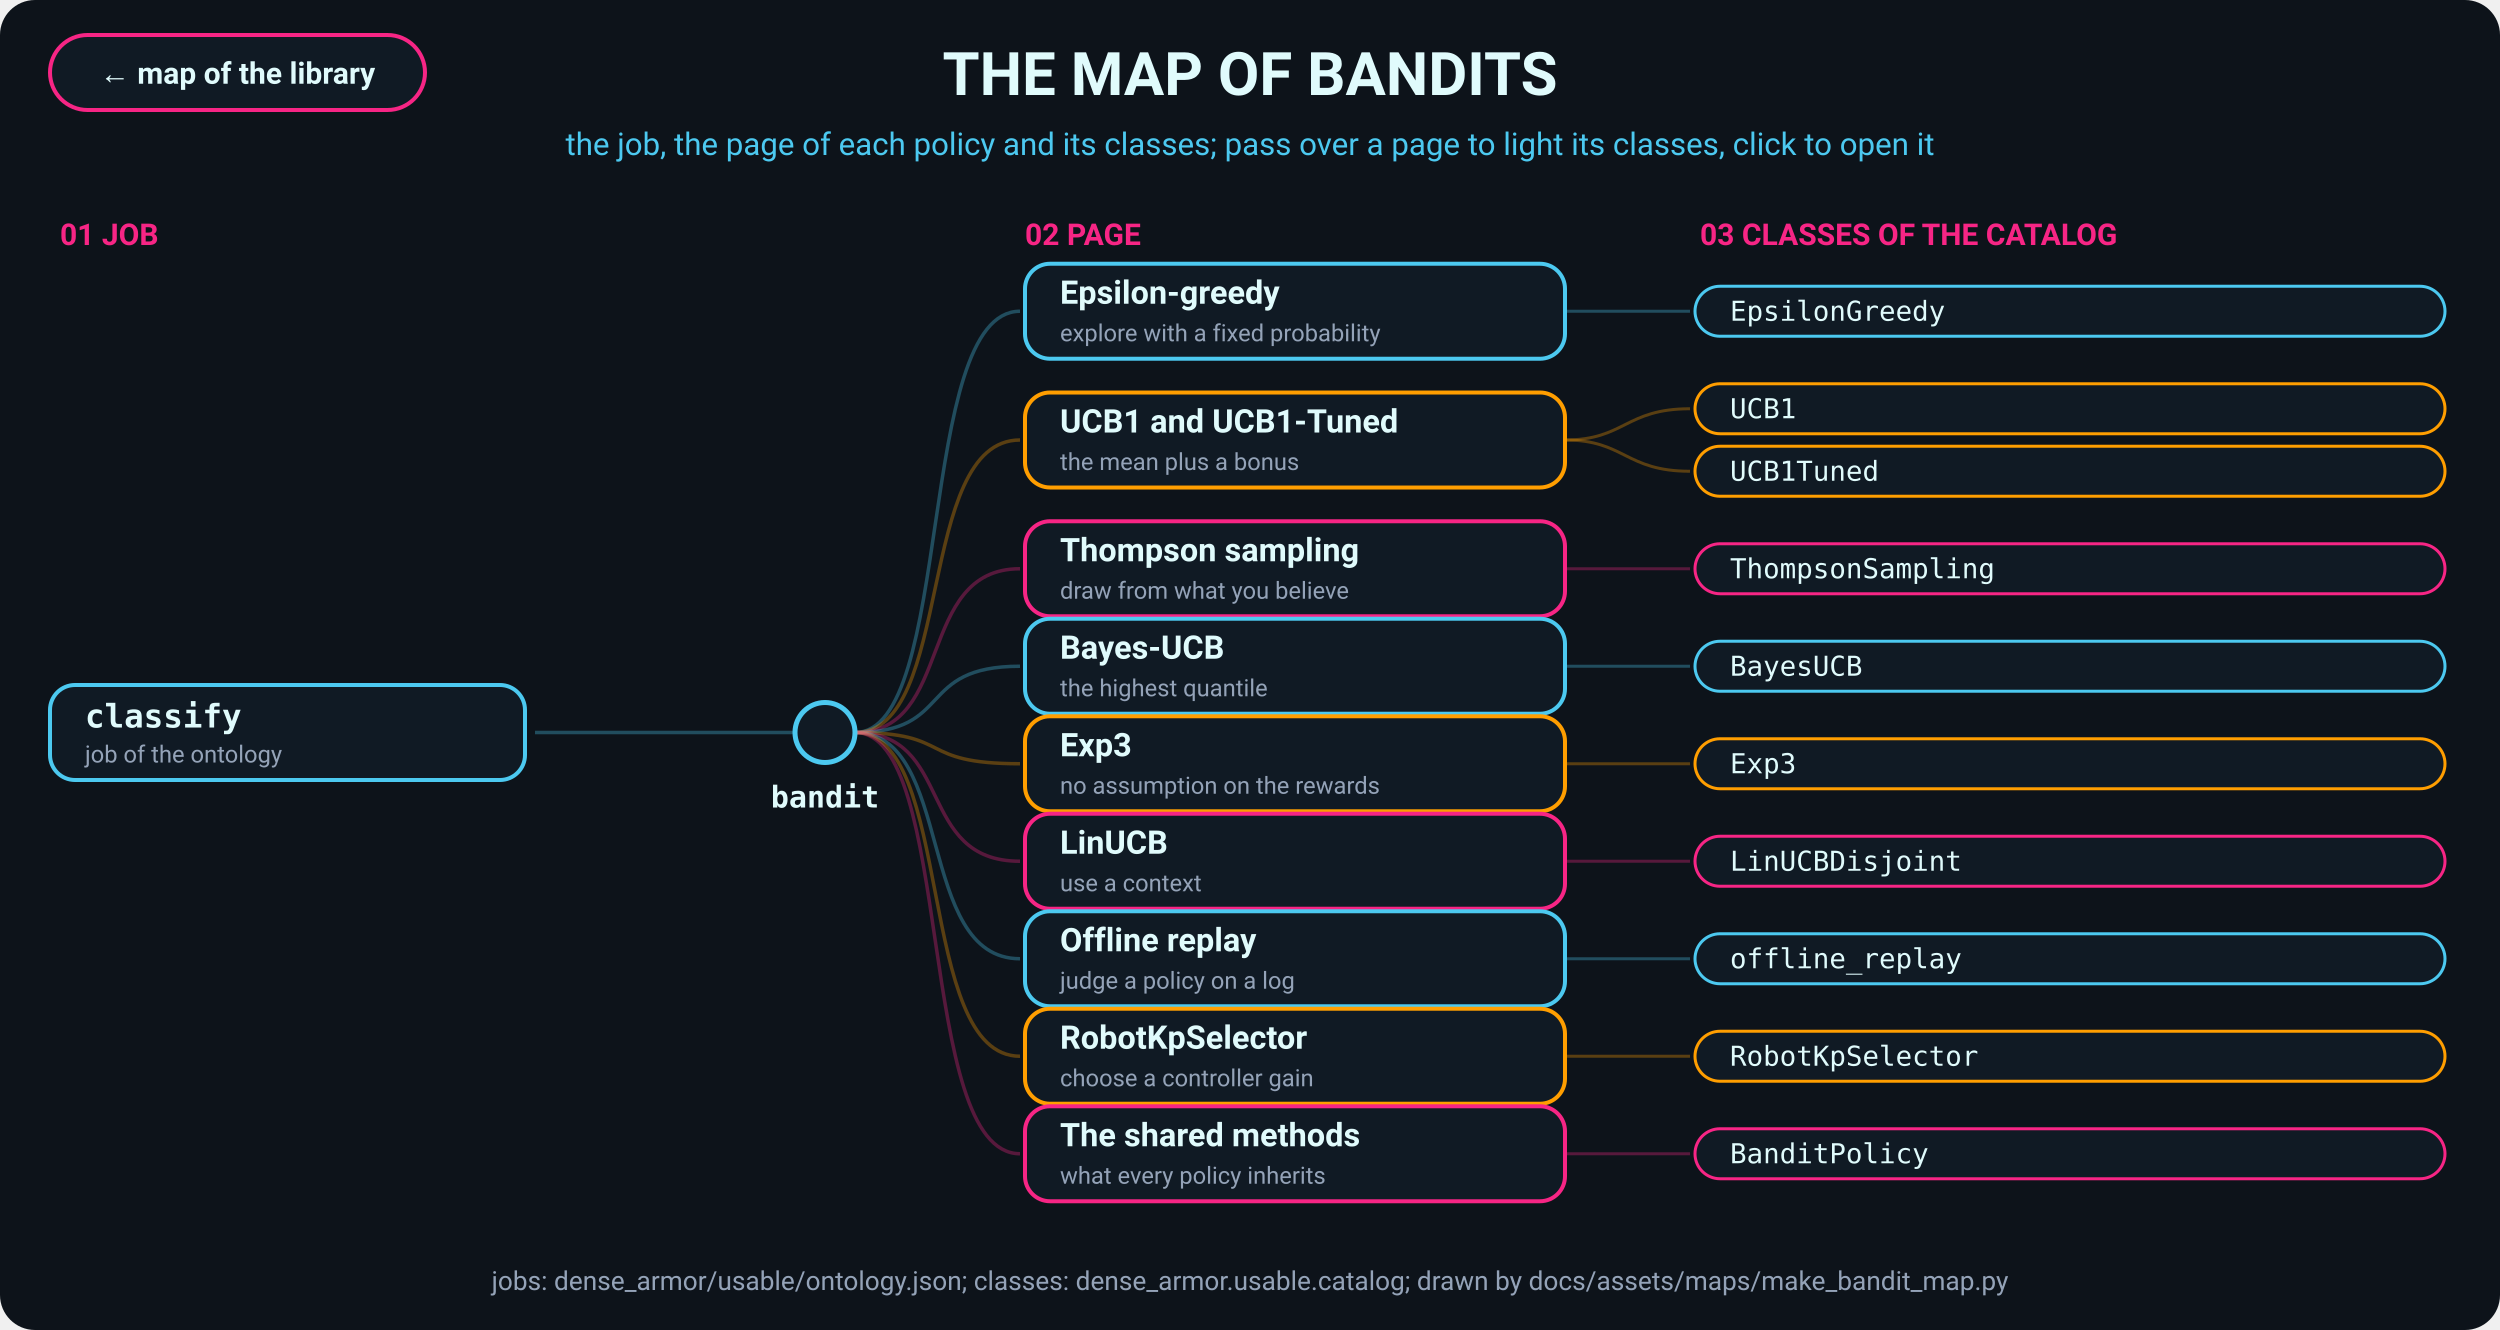
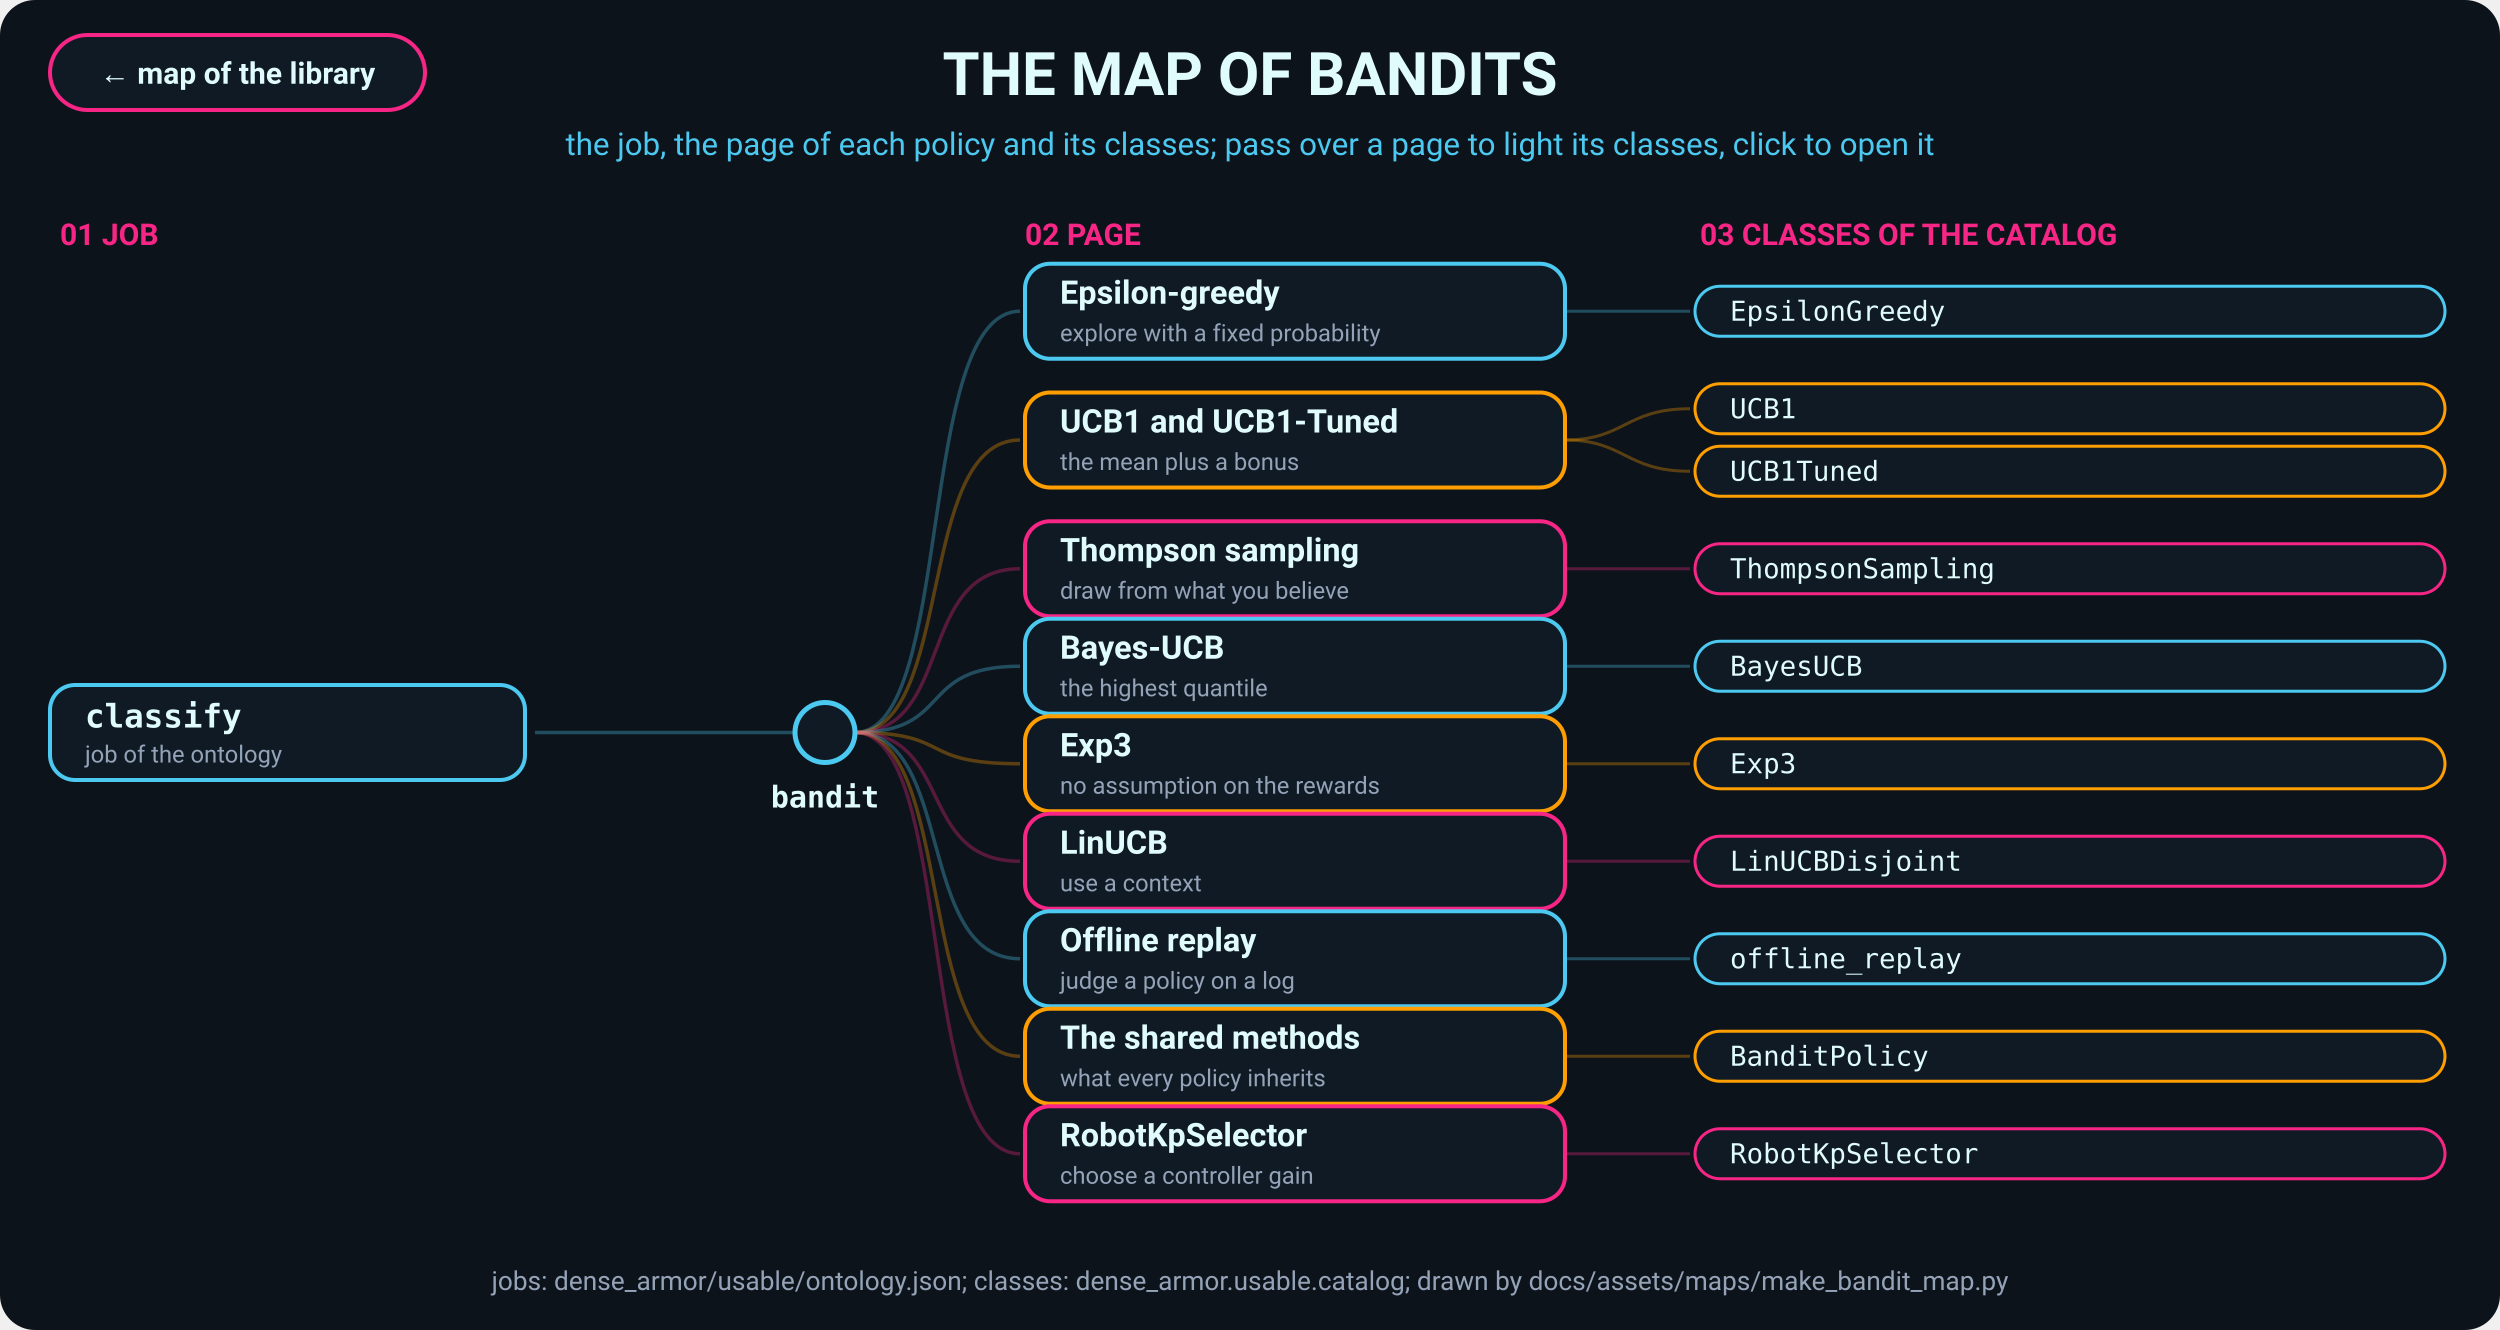
<svg xmlns="http://www.w3.org/2000/svg" viewBox="0 0 1000 532" width="100%" role="img" aria-label="The map of bandits">
  <style>text{font-family:system-ui,-apple-system,'Segoe UI',Roboto,Arial,sans-serif}.m{font-family:ui-monospace,Menlo,Consolas,monospace}.e{opacity:.32;transition:opacity .15s}.net:hover .e{opacity:.06}.net .pg:hover .e{opacity:1;stroke-width:2.2}a:hover .card{fill:#17303f;stroke-width:2.4}a:hover text.dn{fill:#ffffff}.back:hover .card{fill:#17303f}</style>
  <rect width="1000" height="532" fill="#0d131a" rx="14" />
  <text x="500" y="38" fill="#e0fbfc" font-size="24" font-weight="700" text-anchor="middle">THE MAP OF BANDITS</text>
  <text x="500" y="62" fill="#4cc9f0" font-size="12.5" text-anchor="middle">the job, the page of each policy and its classes; pass over a page to light its classes, click to open it</text>
  <a class="back" href="../../#the-library-folder-by-folder" target="_top">
    <rect class="card" x="20" y="14" width="150" height="30" rx="15" fill="#101a24" stroke="#f72585" stroke-width="1.6" />
    <text class="dn" x="95" y="33.5" fill="#e0fbfc" font-size="12" font-weight="700" text-anchor="middle">← map of the library</text>
  </a>
  <text x="24" y="98" fill="#f72585" font-size="12" font-weight="700">01  JOB</text>
  <text x="410" y="98" fill="#f72585" font-size="12" font-weight="700">02  PAGE</text>
  <text x="680" y="98" fill="#f72585" font-size="12" font-weight="700">03  CLASSES OF THE CATALOG</text>
  <g class="net">
    <path class="e" d="M214,293.0 C262,293.0 282,293.0 318,293.0" fill="none" stroke="#4cc9f0" stroke-width="1.4" />
    <g class="pg">
      <path class="e" d="M342,293.0 C382,293.0 366,124.5 408,124.5" fill="none" stroke="#4cc9f0" stroke-width="1.4" />
      <path class="e" d="M626,124.5 C650,124.5 650,124.5 676,124.5" fill="none" stroke="#4cc9f0" stroke-width="1.2" />
    </g>
    <g class="pg">
      <path class="e" d="M342,293.0 C382,293.0 366,176.0 408,176.0" fill="none" stroke="#ff9e00" stroke-width="1.4" />
      <path class="e" d="M626,176.0 C650,176.0 650,163.5 676,163.5" fill="none" stroke="#ff9e00" stroke-width="1.2" />
      <path class="e" d="M626,176.0 C650,176.0 650,188.5 676,188.5" fill="none" stroke="#ff9e00" stroke-width="1.2" />
    </g>
    <g class="pg">
      <path class="e" d="M342,293.0 C382,293.0 366,227.5 408,227.5" fill="none" stroke="#f72585" stroke-width="1.4" />
      <path class="e" d="M626,227.5 C650,227.5 650,227.5 676,227.5" fill="none" stroke="#f72585" stroke-width="1.2" />
    </g>
    <g class="pg">
      <path class="e" d="M342,293.0 C382,293.0 366,266.5 408,266.5" fill="none" stroke="#4cc9f0" stroke-width="1.4" />
      <path class="e" d="M626,266.5 C650,266.5 650,266.5 676,266.5" fill="none" stroke="#4cc9f0" stroke-width="1.2" />
    </g>
    <g class="pg">
      <path class="e" d="M342,293.0 C382,293.0 366,305.5 408,305.5" fill="none" stroke="#ff9e00" stroke-width="1.4" />
      <path class="e" d="M626,305.5 C650,305.5 650,305.5 676,305.5" fill="none" stroke="#ff9e00" stroke-width="1.2" />
    </g>
    <g class="pg">
      <path class="e" d="M342,293.0 C382,293.0 366,344.5 408,344.5" fill="none" stroke="#f72585" stroke-width="1.4" />
      <path class="e" d="M626,344.5 C650,344.5 650,344.5 676,344.5" fill="none" stroke="#f72585" stroke-width="1.2" />
    </g>
    <g class="pg">
      <path class="e" d="M342,293.0 C382,293.0 366,383.5 408,383.5" fill="none" stroke="#4cc9f0" stroke-width="1.4" />
      <path class="e" d="M626,383.5 C650,383.5 650,383.5 676,383.5" fill="none" stroke="#4cc9f0" stroke-width="1.2" />
    </g>
    <g class="pg">
      <path class="e" d="M342,293.0 C382,293.0 366,422.5 408,422.5" fill="none" stroke="#ff9e00" stroke-width="1.4" />
      <path class="e" d="M626,422.5 C650,422.5 650,422.5 676,422.5" fill="none" stroke="#ff9e00" stroke-width="1.2" />
    </g>
    <g class="pg">
      <path class="e" d="M342,293.0 C382,293.0 366,461.5 408,461.5" fill="none" stroke="#f72585" stroke-width="1.4" />
      <path class="e" d="M626,461.5 C650,461.5 650,461.5 676,461.5" fill="none" stroke="#f72585" stroke-width="1.2" />
    </g>
  </g>
  <a href="../../#the-library-folder-by-folder" target="_top">
    <rect class="card" x="20" y="274.0" width="190" height="38" rx="10" fill="#101a24" stroke="#4cc9f0" stroke-width="1.6" />
    <text class="dn m" x="34" y="291.0" fill="#e0fbfc" font-size="13" font-weight="700">classify</text>
    <text x="34" y="305.0" fill="#94a3b8" font-size="9.5">job of the ontology</text>
  </a>
  <circle cx="330" cy="293.0" r="12" fill="#101a24" stroke="#4cc9f0" stroke-width="2" />
  <text class="m" x="330" y="323.0" fill="#e0fbfc" font-size="12" font-weight="700" text-anchor="middle">bandit</text>
  <a href="../../bandit/epsilon_greedy/" target="_top">
    <rect class="card" x="410" y="105.5" width="216" height="38" rx="10" fill="#101a24" stroke="#4cc9f0" stroke-width="1.6" />
    <text class="dn" x="424" y="121.5" fill="#e0fbfc" font-size="13" font-weight="700">Epsilon-greedy</text>
    <text x="424" y="136.5" fill="#94a3b8" font-size="9.5">explore with a fixed probability</text>
  </a>
  <a href="../../bandit/epsilon_greedy/" target="_top">
    <rect class="card" x="678" y="114.5" width="300" height="20" rx="10" fill="#101a24" stroke="#4cc9f0" stroke-width="1.2" />
    <text class="dn m" x="692" y="128.3" fill="#e0fbfc" font-size="11">EpsilonGreedy</text>
  </a>
  <a href="../../bandit/ucb/" target="_top">
    <rect class="card" x="410" y="157.0" width="216" height="38" rx="10" fill="#101a24" stroke="#ff9e00" stroke-width="1.6" />
    <text class="dn" x="424" y="173.0" fill="#e0fbfc" font-size="13" font-weight="700">UCB1 and UCB1-Tuned</text>
    <text x="424" y="188.0" fill="#94a3b8" font-size="9.5">the mean plus a bonus</text>
  </a>
  <a href="../../bandit/ucb/" target="_top">
    <rect class="card" x="678" y="153.5" width="300" height="20" rx="10" fill="#101a24" stroke="#ff9e00" stroke-width="1.2" />
    <text class="dn m" x="692" y="167.3" fill="#e0fbfc" font-size="11">UCB1</text>
  </a>
  <a href="../../bandit/ucb/" target="_top">
    <rect class="card" x="678" y="178.5" width="300" height="20" rx="10" fill="#101a24" stroke="#ff9e00" stroke-width="1.2" />
    <text class="dn m" x="692" y="192.3" fill="#e0fbfc" font-size="11">UCB1Tuned</text>
  </a>
  <a href="../../bandit/thompson/" target="_top">
    <rect class="card" x="410" y="208.5" width="216" height="38" rx="10" fill="#101a24" stroke="#f72585" stroke-width="1.6" />
    <text class="dn" x="424" y="224.5" fill="#e0fbfc" font-size="13" font-weight="700">Thompson sampling</text>
    <text x="424" y="239.5" fill="#94a3b8" font-size="9.5">draw from what you believe</text>
  </a>
  <a href="../../bandit/thompson/" target="_top">
    <rect class="card" x="678" y="217.5" width="300" height="20" rx="10" fill="#101a24" stroke="#f72585" stroke-width="1.2" />
    <text class="dn m" x="692" y="231.3" fill="#e0fbfc" font-size="11">ThompsonSampling</text>
  </a>
  <a href="../../bandit/bayes_ucb/" target="_top">
    <rect class="card" x="410" y="247.5" width="216" height="38" rx="10" fill="#101a24" stroke="#4cc9f0" stroke-width="1.6" />
    <text class="dn" x="424" y="263.5" fill="#e0fbfc" font-size="13" font-weight="700">Bayes-UCB</text>
    <text x="424" y="278.5" fill="#94a3b8" font-size="9.5">the highest quantile</text>
  </a>
  <a href="../../bandit/bayes_ucb/" target="_top">
    <rect class="card" x="678" y="256.5" width="300" height="20" rx="10" fill="#101a24" stroke="#4cc9f0" stroke-width="1.2" />
    <text class="dn m" x="692" y="270.3" fill="#e0fbfc" font-size="11">BayesUCB</text>
  </a>
  <a href="../../bandit/exp3/" target="_top">
    <rect class="card" x="410" y="286.5" width="216" height="38" rx="10" fill="#101a24" stroke="#ff9e00" stroke-width="1.6" />
    <text class="dn" x="424" y="302.5" fill="#e0fbfc" font-size="13" font-weight="700">Exp3</text>
    <text x="424" y="317.5" fill="#94a3b8" font-size="9.5">no assumption on the rewards</text>
  </a>
  <a href="../../bandit/exp3/" target="_top">
    <rect class="card" x="678" y="295.5" width="300" height="20" rx="10" fill="#101a24" stroke="#ff9e00" stroke-width="1.2" />
    <text class="dn m" x="692" y="309.3" fill="#e0fbfc" font-size="11">Exp3</text>
  </a>
  <a href="../../bandit/linucb/" target="_top">
    <rect class="card" x="410" y="325.5" width="216" height="38" rx="10" fill="#101a24" stroke="#f72585" stroke-width="1.6" />
    <text class="dn" x="424" y="341.5" fill="#e0fbfc" font-size="13" font-weight="700">LinUCB</text>
    <text x="424" y="356.5" fill="#94a3b8" font-size="9.5">use a context</text>
  </a>
  <a href="../../bandit/linucb/" target="_top">
    <rect class="card" x="678" y="334.5" width="300" height="20" rx="10" fill="#101a24" stroke="#f72585" stroke-width="1.2" />
    <text class="dn m" x="692" y="348.3" fill="#e0fbfc" font-size="11">LinUCBDisjoint</text>
  </a>
  <a href="../../bandit/offline_replay/" target="_top">
    <rect class="card" x="410" y="364.5" width="216" height="38" rx="10" fill="#101a24" stroke="#4cc9f0" stroke-width="1.6" />
    <text class="dn" x="424" y="380.5" fill="#e0fbfc" font-size="13" font-weight="700">Offline replay</text>
    <text x="424" y="395.5" fill="#94a3b8" font-size="9.5">judge a policy on a log</text>
  </a>
  <a href="../../bandit/offline_replay/" target="_top">
    <rect class="card" x="678" y="373.5" width="300" height="20" rx="10" fill="#101a24" stroke="#4cc9f0" stroke-width="1.2" />
    <text class="dn m" x="692" y="387.3" fill="#e0fbfc" font-size="11">offline_replay</text>
  </a>
-   <a href="../../bandit/robot_kp_selector/" target="_top">
+   <a href="../../bandit/policy/" target="_top">
    <rect class="card" x="410" y="403.5" width="216" height="38" rx="10" fill="#101a24" stroke="#ff9e00" stroke-width="1.6" />
-     <text class="dn" x="424" y="419.5" fill="#e0fbfc" font-size="13" font-weight="700">RobotKpSelector</text>
-     <text x="424" y="434.5" fill="#94a3b8" font-size="9.5">choose a controller gain</text>
+     <text class="dn" x="424" y="419.5" fill="#e0fbfc" font-size="13" font-weight="700">The shared methods</text>
+     <text x="424" y="434.5" fill="#94a3b8" font-size="9.5">what every policy inherits</text>
+   </a>
+   <a href="../../bandit/policy/" target="_top">
+     <rect class="card" x="678" y="412.5" width="300" height="20" rx="10" fill="#101a24" stroke="#ff9e00" stroke-width="1.2" />
+     <text class="dn m" x="692" y="426.3" fill="#e0fbfc" font-size="11">BanditPolicy</text>
  </a>
  <a href="../../bandit/robot_kp_selector/" target="_top">
-     <rect class="card" x="678" y="412.5" width="300" height="20" rx="10" fill="#101a24" stroke="#ff9e00" stroke-width="1.2" />
-     <text class="dn m" x="692" y="426.3" fill="#e0fbfc" font-size="11">RobotKpSelector</text>
+     <rect class="card" x="410" y="442.5" width="216" height="38" rx="10" fill="#101a24" stroke="#f72585" stroke-width="1.6" />
+     <text class="dn" x="424" y="458.5" fill="#e0fbfc" font-size="13" font-weight="700">RobotKpSelector</text>
+     <text x="424" y="473.5" fill="#94a3b8" font-size="9.5">choose a controller gain</text>
  </a>
-   <a href="../../bandit/policy/" target="_top">
-     <rect class="card" x="410" y="442.5" width="216" height="38" rx="10" fill="#101a24" stroke="#f72585" stroke-width="1.6" />
-     <text class="dn" x="424" y="458.5" fill="#e0fbfc" font-size="13" font-weight="700">The shared methods</text>
-     <text x="424" y="473.5" fill="#94a3b8" font-size="9.5">what every policy inherits</text>
-   </a>
-   <a href="../../bandit/policy/" target="_top">
+   <a href="../../bandit/robot_kp_selector/" target="_top">
    <rect class="card" x="678" y="451.5" width="300" height="20" rx="10" fill="#101a24" stroke="#f72585" stroke-width="1.2" />
-     <text class="dn m" x="692" y="465.3" fill="#e0fbfc" font-size="11">BanditPolicy</text>
+     <text class="dn m" x="692" y="465.3" fill="#e0fbfc" font-size="11">RobotKpSelector</text>
  </a>
  <text x="500" y="516" fill="#94a3b8" font-size="10.5" text-anchor="middle">jobs: dense_armor/usable/ontology.json; classes: dense_armor.usable.catalog; drawn by docs/assets/maps/make_bandit_map.py</text>
</svg>
